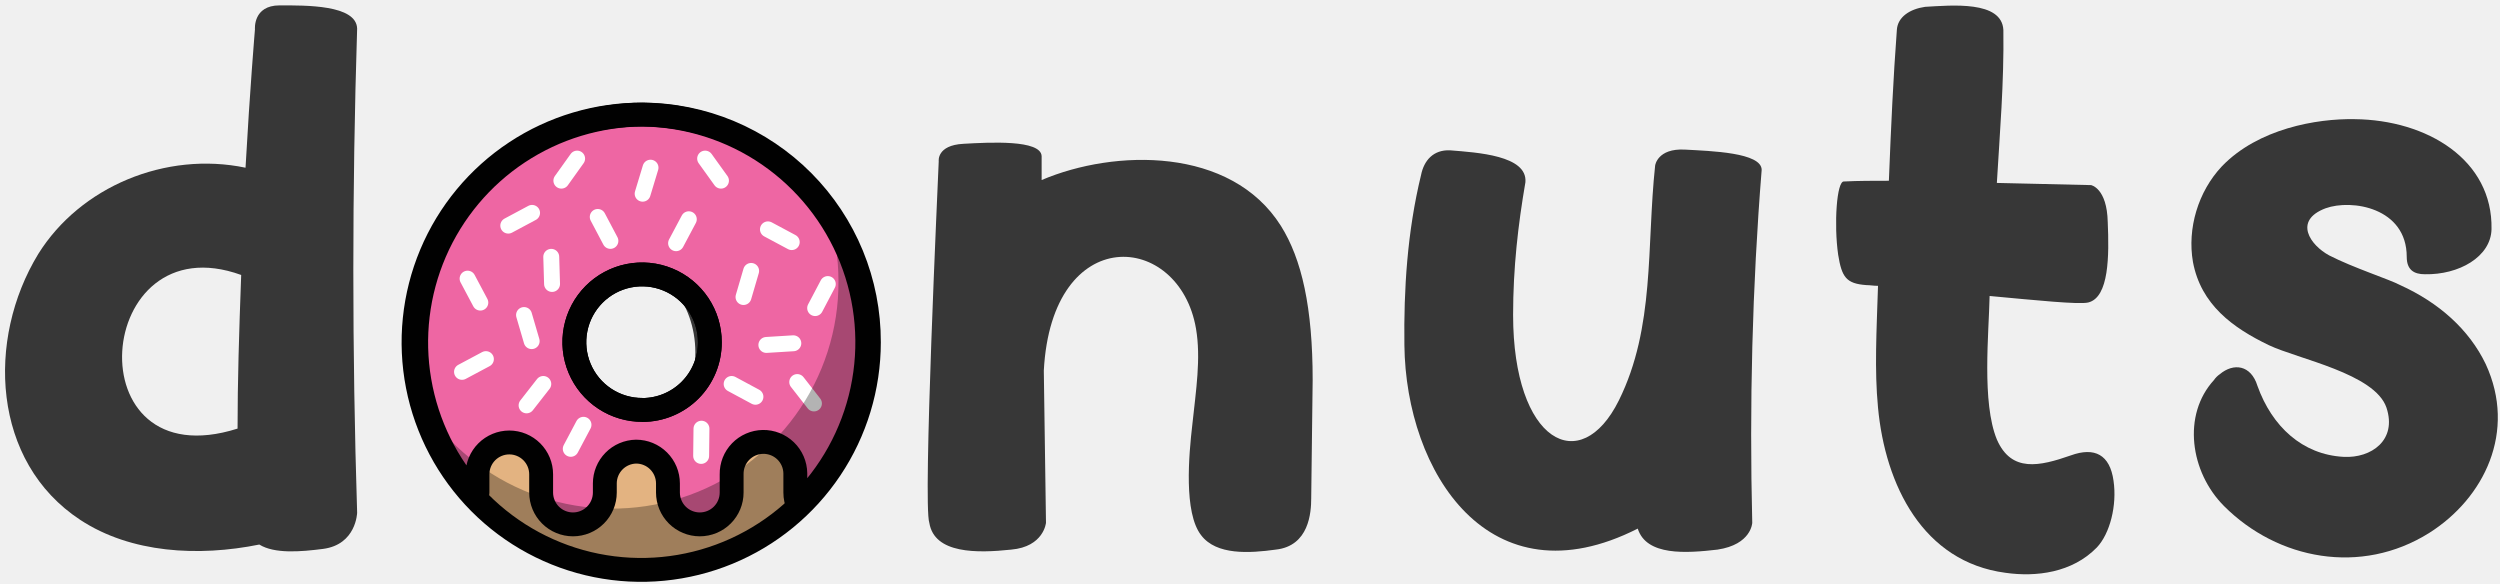
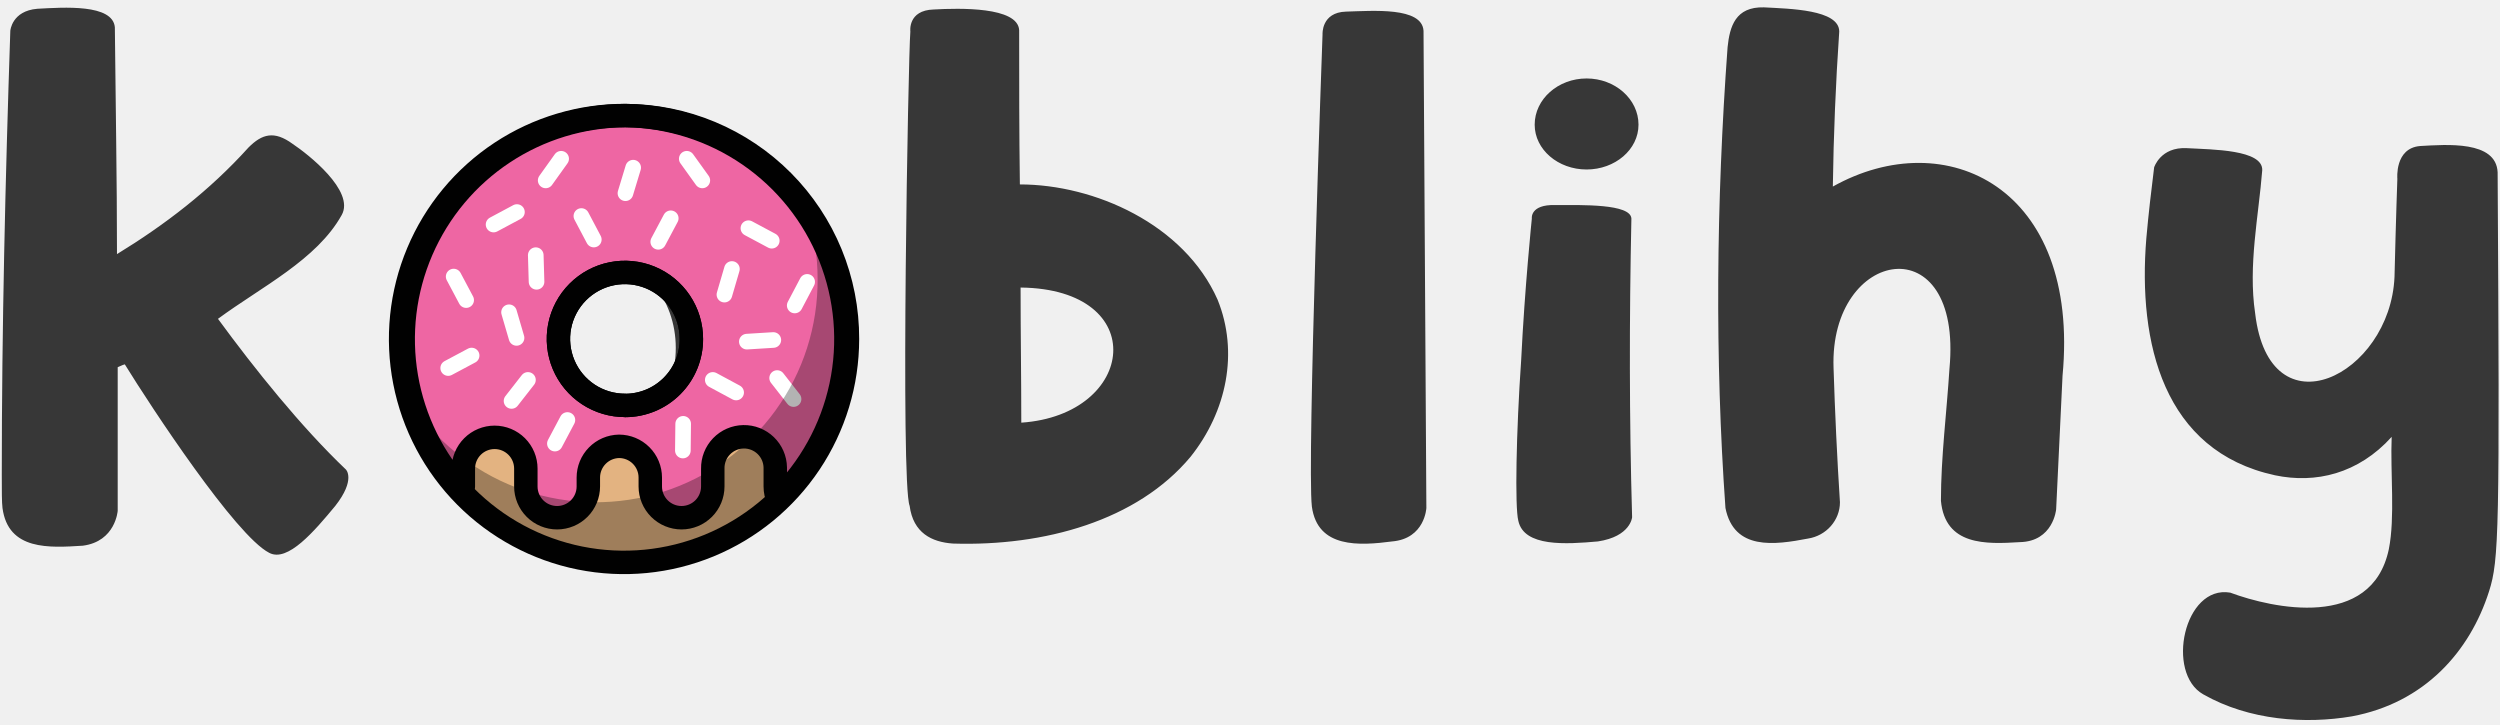
- <svg xmlns="http://www.w3.org/2000/svg" width="274" height="64" viewBox="0 0 274 64" fill="none">
-   <path d="M39.142 3.132C39.062 0.511 33.503 0.59 30.643 0.59C27.705 0.59 27.943 3.211 27.943 3.211C27.943 3.211 27.387 9.804 26.91 18.381C18.174 16.555 8.802 20.447 4.195 27.833C-1.523 37.205 -0.888 50.628 8.802 56.982C14.361 60.635 21.748 61.032 28.42 59.682C30.087 60.715 32.947 60.477 35.409 60.159C39.062 59.682 39.142 56.188 39.142 56.188C38.586 38.476 38.586 20.764 39.142 3.132ZM26.434 30.136C26.196 36.57 26.037 41.812 26.037 46.974C8.007 52.693 10.231 24.259 26.434 30.136Z" fill="#373737" />
-   <path d="M67.632 60.556C78.593 60.556 87.568 50.628 87.568 38.635C87.568 26.642 78.593 16.793 67.632 16.793C56.672 16.793 47.697 26.642 47.697 38.635C47.697 50.628 56.672 60.556 67.632 60.556ZM67.632 28.548C72.398 28.548 76.21 33.075 76.21 38.635C76.21 44.194 72.398 48.722 67.632 48.722C62.867 48.722 59.134 44.194 59.134 38.635C59.134 33.075 62.867 28.548 67.632 28.548Z" fill="#373737" />
-   <path d="M114.163 19.732V17.111C114.084 15.284 108.445 15.602 105.586 15.761C102.647 15.919 102.885 17.667 102.885 17.667C102.806 19.732 101.138 55.314 101.853 57.3C102.409 60.715 107.095 60.635 110.828 60.238C114.402 59.921 114.64 57.3 114.64 57.3L114.402 40.62C115.275 24.259 129.254 25.371 131.081 36.014C131.637 39.27 131.081 42.765 130.684 46.498C130.287 49.913 129.731 56.188 131.637 58.65C133.305 60.874 136.958 60.635 139.818 60.238C143.471 59.841 143.709 56.188 143.709 54.599L143.868 41.653C143.868 33.711 142.677 28.389 140.374 24.735C134.893 16.078 122.185 16.317 114.163 19.732Z" fill="#373737" />
-   <path d="M193.079 18.62C193.079 16.714 187.519 16.555 184.66 16.396C181.641 16.237 181.403 18.143 181.403 18.143C180.45 27.039 181.403 35.855 177.432 43.877C173.222 52.375 165.836 48.483 165.836 34.505C165.836 29.342 166.392 24.577 167.186 19.97C167.424 17.031 161.865 16.714 158.926 16.475C157.099 16.396 156.067 17.587 155.749 19.176C154.24 25.371 153.843 31.725 153.922 37.84C154.081 51.74 163.215 66.195 179.497 57.935C180.45 60.953 184.818 60.635 188.234 60.238C191.967 59.682 192.046 57.3 192.046 57.3C191.728 44.353 192.046 31.487 193.079 18.62Z" fill="#373737" />
-   <path d="M218.856 48.166C217.188 44.115 217.982 36.49 218.061 32.44C223.224 32.916 227.831 33.393 228.863 33.154C231.166 32.599 231.166 27.992 231.008 24.338C230.928 20.605 229.181 20.288 229.181 20.288C225.686 20.208 222.271 20.129 218.856 20.049C219.173 14.649 219.65 9.089 219.57 3.291C219.412 0.034 213.852 0.59 210.993 0.749C209.325 0.988 207.974 1.861 207.895 3.291C207.498 8.612 207.26 13.775 207.021 19.811C205.353 19.811 203.685 19.811 202.097 19.891C201.303 19.811 200.985 24.577 201.462 27.913C201.859 30.375 202.335 31.09 204.559 31.248C204.956 31.248 205.353 31.328 205.83 31.328C205.671 36.331 205.433 40.541 205.83 44.671C206.624 53.169 210.754 61.589 219.809 62.78C223.145 63.256 227.116 62.78 229.816 60C231.246 58.491 232.04 55.393 231.643 52.693C231.246 49.834 229.578 48.96 226.957 49.913C223.542 51.105 220.444 51.819 218.856 48.166Z" fill="#373737" />
-   <path d="M263.778 28.151C263.778 29.58 264.572 30.057 265.763 30.057C269.496 30.136 272.991 28.151 273.07 25.133C273.229 17.508 266.002 13.139 258.059 13.06C253.929 12.981 247.496 14.093 243.524 18.223C240.903 21.003 239.712 25.053 240.347 28.707C241.221 33.393 244.716 35.934 248.687 37.84C251.864 39.35 260.283 40.938 261.554 44.671C262.745 48.245 259.886 50.231 256.868 50.072C252.34 49.834 249.005 46.736 247.416 42.288C246.701 39.985 244.795 39.747 243.286 41.017C243.048 41.176 242.81 41.415 242.651 41.653C239.156 45.465 240.03 51.74 243.763 55.473C249.64 61.35 258.774 63.098 266.24 58.411C272.276 54.599 275.85 47.292 272.435 39.906C270.608 36.093 267.272 33.154 263.063 31.248C261.871 30.613 257.9 29.342 255.279 27.992C253.214 26.88 251.308 24.18 254.882 22.829C257.741 21.797 263.778 22.75 263.778 28.151Z" fill="#373737" />
-   <path d="M70.425 12.557C65.483 12.528 60.645 13.966 56.522 16.69C52.399 19.414 49.178 23.301 47.266 27.858C45.355 32.414 44.839 37.436 45.785 42.286C46.731 47.136 49.096 51.596 52.58 55.101C56.063 58.605 60.509 60.997 65.354 61.971C70.198 62.946 75.223 62.461 79.791 60.577C84.359 58.693 88.265 55.495 91.013 51.388C93.761 47.282 95.229 42.451 95.229 37.51C95.239 34.243 94.606 31.005 93.365 27.983C92.124 24.961 90.299 22.212 87.996 19.895C85.692 17.578 82.955 15.737 79.94 14.478C76.925 13.219 73.692 12.566 70.425 12.557V12.557ZM70.425 44.926C68.954 44.936 67.513 44.509 66.285 43.7C65.057 42.89 64.097 41.733 63.527 40.377C62.957 39.021 62.803 37.526 63.085 36.082C63.366 34.638 64.07 33.31 65.107 32.267C66.144 31.224 67.468 30.512 68.91 30.222C70.352 29.932 71.848 30.078 73.207 30.639C74.567 31.201 75.729 32.154 76.546 33.377C77.363 34.6 77.799 36.039 77.797 37.51C77.8 38.481 77.612 39.444 77.244 40.343C76.875 41.242 76.333 42.06 75.649 42.749C74.964 43.438 74.15 43.986 73.254 44.361C72.358 44.736 71.396 44.931 70.425 44.934V44.926Z" fill="#E3B381" />
-   <path d="M70.425 12.557C65.578 12.589 60.846 14.031 56.805 16.706C52.763 19.38 49.587 23.173 47.663 27.621C45.74 32.069 45.152 36.981 45.971 41.758C46.79 46.535 48.981 50.97 52.277 54.523C52.277 54.34 52.277 54.165 52.33 53.982V51.984C52.33 51.526 52.42 51.072 52.595 50.648C52.771 50.225 53.028 49.84 53.352 49.516C53.676 49.192 54.061 48.935 54.484 48.76C54.907 48.584 55.361 48.494 55.82 48.494C56.278 48.494 56.732 48.584 57.155 48.76C57.578 48.935 57.963 49.192 58.287 49.516C58.611 49.84 58.868 50.225 59.044 50.648C59.219 51.072 59.309 51.526 59.309 51.984V53.982C59.309 54.908 59.677 55.795 60.332 56.45C60.986 57.104 61.874 57.472 62.799 57.472C63.725 57.472 64.613 57.104 65.267 56.45C65.921 55.795 66.289 54.908 66.289 53.982V52.987C66.289 52.072 66.648 51.194 67.29 50.541C67.931 49.888 68.803 49.514 69.718 49.498C70.644 49.498 71.531 49.865 72.186 50.52C72.84 51.174 73.208 52.062 73.208 52.987V53.982C73.208 54.908 73.576 55.795 74.23 56.45C74.885 57.104 75.772 57.472 76.698 57.472C77.623 57.472 78.511 57.104 79.165 56.45C79.82 55.795 80.188 54.908 80.188 53.982V51.984C80.171 51.059 80.523 50.164 81.166 49.498C81.81 48.833 82.691 48.449 83.616 48.433C84.542 48.417 85.436 48.769 86.102 49.412C86.768 50.055 87.151 50.936 87.167 51.862V53.982C87.166 54.485 87.273 54.982 87.481 55.439C91.026 51.997 93.47 47.581 94.504 42.749C95.537 37.917 95.114 32.887 93.288 28.296C91.462 23.705 88.315 19.759 84.245 16.957C80.175 14.155 75.365 12.624 70.425 12.557V12.557ZM70.425 44.926C68.954 44.936 67.513 44.509 66.285 43.699C65.057 42.889 64.097 41.733 63.527 40.377C62.957 39.021 62.803 37.526 63.085 36.082C63.366 34.638 64.07 33.31 65.107 32.267C66.144 31.224 67.468 30.512 68.91 30.222C70.352 29.932 71.848 30.078 73.207 30.639C74.567 31.201 75.729 32.154 76.546 33.377C77.363 34.6 77.799 36.039 77.797 37.51C77.8 38.481 77.612 39.444 77.244 40.343C76.875 41.242 76.333 42.06 75.649 42.749C74.964 43.438 74.15 43.986 73.254 44.361C72.358 44.736 71.396 44.931 70.425 44.934V44.926Z" fill="#EE66A3" />
-   <path d="M63.951 46.557L62.555 49.192" stroke="white" stroke-width="1.745" stroke-linecap="round" stroke-linejoin="round" />
-   <path d="M82.325 29.693L81.487 32.554" stroke="white" stroke-width="1.745" stroke-linecap="round" stroke-linejoin="round" />
-   <path d="M76.881 46.985L76.846 49.969" stroke="white" stroke-width="1.745" stroke-linecap="round" stroke-linejoin="round" />
-   <path d="M87.377 41.872L89.209 44.219" stroke="white" stroke-width="1.745" stroke-linecap="round" stroke-linejoin="round" />
-   <path d="M86.949 37.623L83.992 37.806" stroke="white" stroke-width="1.745" stroke-linecap="round" stroke-linejoin="round" />
-   <path d="M75.494 24.03L74.098 26.656" stroke="white" stroke-width="1.745" stroke-linecap="round" stroke-linejoin="round" />
-   <path d="M90.727 31.132L89.34 33.767" stroke="white" stroke-width="1.745" stroke-linecap="round" stroke-linejoin="round" />
-   <path d="M84.166 25.138L86.775 26.534" stroke="white" stroke-width="1.745" stroke-linecap="round" stroke-linejoin="round" />
-   <path d="M80.188 42.082L82.796 43.486" stroke="white" stroke-width="1.745" stroke-linecap="round" stroke-linejoin="round" />
-   <path d="M77.282 17.382L79.019 19.799" stroke="white" stroke-width="1.745" stroke-linecap="round" stroke-linejoin="round" />
-   <path d="M71.297 18.377L70.433 21.23" stroke="white" stroke-width="1.745" stroke-linecap="round" stroke-linejoin="round" />
-   <path d="M57.434 34.526L58.271 37.388" stroke="white" stroke-width="1.745" stroke-linecap="round" stroke-linejoin="round" />
-   <path d="M59.545 42.082L57.713 44.428" stroke="white" stroke-width="1.745" stroke-linecap="round" stroke-linejoin="round" />
-   <path d="M60.417 28.148L60.505 31.123" stroke="white" stroke-width="1.745" stroke-linecap="round" stroke-linejoin="round" />
-   <path d="M65.513 23.777L66.9 26.403" stroke="white" stroke-width="1.745" stroke-linecap="round" stroke-linejoin="round" />
-   <path d="M51.248 30.539L52.644 33.165" stroke="white" stroke-width="1.745" stroke-linecap="round" stroke-linejoin="round" />
-   <path d="M58.315 23.332L55.706 24.728" stroke="white" stroke-width="1.745" stroke-linecap="round" stroke-linejoin="round" />
-   <path d="M53.255 39.359L50.637 40.755" stroke="white" stroke-width="1.745" stroke-linecap="round" stroke-linejoin="round" />
-   <path d="M63.253 17.382L61.526 19.799" stroke="white" stroke-width="1.745" stroke-linecap="round" stroke-linejoin="round" />
-   <path opacity="0.3" d="M90.701 23.149C91.49 25.623 91.893 28.204 91.896 30.801C91.931 36.085 90.276 41.242 87.172 45.52C84.069 49.797 79.679 52.969 74.644 54.574C69.609 56.179 64.192 56.132 59.186 54.44C54.179 52.748 49.845 49.5 46.816 45.17C47.928 48.561 49.759 51.673 52.184 54.292C54.608 56.912 57.569 58.978 60.864 60.349C64.159 61.72 67.711 62.365 71.278 62.239C74.845 62.112 78.343 61.218 81.533 59.618C84.723 58.017 87.53 55.747 89.763 52.963C91.997 50.179 93.603 46.946 94.473 43.484C95.343 40.023 95.457 36.414 94.806 32.905C94.155 29.396 92.755 26.068 90.701 23.149V23.149Z" fill="#010101" />
-   <path d="M70.425 12.557C65.578 12.589 60.846 14.031 56.805 16.706C52.763 19.38 49.587 23.173 47.663 27.621C45.74 32.069 45.152 36.981 45.971 41.758C46.79 46.535 48.981 50.97 52.277 54.523C52.277 54.34 52.277 54.165 52.33 53.982V51.984C52.33 51.526 52.42 51.072 52.595 50.648C52.771 50.225 53.028 49.84 53.352 49.516C53.676 49.192 54.061 48.935 54.484 48.76C54.907 48.584 55.361 48.494 55.82 48.494C56.278 48.494 56.732 48.584 57.155 48.76C57.578 48.935 57.963 49.192 58.287 49.516C58.611 49.84 58.868 50.225 59.044 50.648C59.219 51.072 59.309 51.526 59.309 51.984V53.982C59.309 54.908 59.677 55.795 60.332 56.45C60.986 57.104 61.874 57.472 62.799 57.472C63.725 57.472 64.613 57.104 65.267 56.45C65.921 55.795 66.289 54.908 66.289 53.982V52.987C66.289 52.072 66.648 51.194 67.29 50.541C67.931 49.888 68.803 49.514 69.718 49.498C70.644 49.498 71.531 49.865 72.186 50.52C72.84 51.174 73.208 52.062 73.208 52.987V53.982C73.208 54.908 73.576 55.795 74.23 56.45C74.885 57.104 75.772 57.472 76.698 57.472C77.623 57.472 78.511 57.104 79.165 56.45C79.82 55.795 80.188 54.908 80.188 53.982V51.984C80.171 51.059 80.523 50.164 81.166 49.498C81.81 48.833 82.691 48.449 83.616 48.433C84.542 48.417 85.436 48.769 86.102 49.412C86.768 50.055 87.151 50.936 87.167 51.862V53.982C87.166 54.485 87.273 54.982 87.481 55.439C91.026 51.997 93.47 47.581 94.504 42.749C95.537 37.917 95.114 32.887 93.288 28.296C91.462 23.705 88.315 19.759 84.245 16.957C80.175 14.155 75.365 12.624 70.425 12.557V12.557ZM70.425 44.926C68.954 44.936 67.513 44.509 66.285 43.699C65.057 42.889 64.097 41.733 63.527 40.377C62.957 39.021 62.803 37.526 63.085 36.082C63.366 34.638 64.07 33.31 65.107 32.267C66.144 31.224 67.468 30.512 68.91 30.222C70.352 29.932 71.848 30.078 73.207 30.639C74.567 31.201 75.729 32.154 76.546 33.377C77.363 34.6 77.799 36.039 77.797 37.51C77.8 38.481 77.612 39.444 77.244 40.343C76.875 41.242 76.333 42.06 75.649 42.749C74.964 43.438 74.15 43.986 73.254 44.361C72.358 44.736 71.396 44.931 70.425 44.934V44.926Z" stroke="#010101" stroke-width="2.617" stroke-linecap="round" stroke-linejoin="round" />
-   <path d="M70.425 12.557C65.483 12.528 60.645 13.966 56.522 16.69C52.399 19.414 49.178 23.301 47.266 27.858C45.355 32.414 44.839 37.436 45.785 42.286C46.731 47.136 49.096 51.596 52.58 55.101C56.063 58.605 60.509 60.997 65.354 61.971C70.198 62.946 75.223 62.461 79.791 60.577C84.359 58.693 88.265 55.495 91.013 51.388C93.761 47.282 95.229 42.451 95.229 37.51C95.239 34.243 94.606 31.005 93.365 27.983C92.124 24.961 90.299 22.212 87.996 19.895C85.692 17.578 82.955 15.737 79.94 14.478C76.925 13.219 73.692 12.566 70.425 12.557V12.557ZM70.425 44.926C68.954 44.936 67.513 44.509 66.285 43.7C65.057 42.89 64.097 41.733 63.527 40.377C62.957 39.021 62.803 37.526 63.085 36.082C63.366 34.638 64.07 33.31 65.107 32.267C66.144 31.224 67.468 30.512 68.91 30.222C70.352 29.932 71.848 30.078 73.207 30.639C74.567 31.201 75.729 32.154 76.546 33.377C77.363 34.6 77.799 36.039 77.797 37.51C77.8 38.481 77.612 39.444 77.244 40.343C76.875 41.242 76.333 42.06 75.649 42.749C74.964 43.438 74.15 43.986 73.254 44.361C72.358 44.736 71.396 44.931 70.425 44.934V44.926Z" stroke="#010101" stroke-width="2.617" stroke-linecap="round" stroke-linejoin="round" />
+ <svg xmlns="http://www.w3.org/2000/svg" width="649" height="188" viewBox="0 0 649 188" fill="none">
+   <path d="M88.708 55.815C92.215 49.538 79.846 39.938 75.969 37.354C71.169 33.846 68.031 34.769 64.523 38.277C54.369 49.538 42.739 58.4 30.369 65.969C30.369 46.4 30 26.646 29.815 7.077C29.262 0.985 16.523 1.908 9.692 2.277C3.046 2.831 2.677 8 2.677 8C1.385 46.585 0.462 84.985 0.462 123.2C0.462 127.446 0.462 130.4 0.646 131.877C2.123 142.954 12.831 142.215 21.508 141.662C30 140.554 30.554 132.615 30.554 132.615C30.554 120.246 30.554 107.692 30.554 95.323C31.108 95.138 31.662 94.769 32.4 94.585C39.231 105.662 61.2 139.077 69.877 143.508C74.677 146.092 81.692 137.785 87.046 131.323C92.4 124.492 89.815 121.908 89.815 121.908C78.185 110.831 66.185 95.877 56.585 82.769C67.846 74.462 82.246 67.446 88.708 55.815ZM155.494 141.292C180.971 141.292 201.832 118.215 201.832 90.338C201.832 62.462 180.971 39.569 155.494 39.569C130.017 39.569 109.155 62.462 109.155 90.338C109.155 118.215 130.017 141.292 155.494 141.292ZM155.494 66.892C166.571 66.892 175.432 77.415 175.432 90.338C175.432 103.262 166.571 113.785 155.494 113.785C144.417 113.785 135.74 103.262 135.74 90.338C135.74 77.415 144.417 66.892 155.494 66.892ZM264.759 47.877C264.574 34.585 264.574 21.108 264.574 7.815C264.205 1.723 249.066 2.092 242.42 2.462C235.589 2.646 236.328 8.185 236.328 8.185C235.774 14.461 233.743 125.415 236.143 131.323C237.066 138.338 241.866 140.738 247.405 141.108C271.036 141.846 295.22 135.2 309.066 118.585C318.482 106.769 321.62 91.446 316.082 77.785C307.405 58.215 284.143 47.877 264.759 47.877ZM265.128 109.723C265.128 98.092 264.943 86.277 264.943 74.646C298.913 75.015 295.036 107.692 265.128 109.723ZM369.547 8C369.177 1.723 356.254 2.831 349.424 3.015C342.962 3.2 343.331 8.923 343.331 8.923C343.331 8.923 339.27 120.431 340.562 131.508C342.039 142.4 352.931 141.662 361.424 140.554C369.916 139.815 370.285 131.877 370.285 131.877L369.547 8ZM423.511 56.739C423.326 52.861 410.587 53.231 403.757 53.231C397.111 53.046 397.664 56.739 397.664 56.739C397.664 56.739 395.818 74.646 394.895 93.477C393.603 112.123 393.234 131.692 394.157 135.2C395.634 142.031 406.526 141.292 414.834 140.554C423.326 139.262 423.695 134.277 423.695 134.277C422.957 108.615 422.957 82.769 423.511 56.739ZM425.357 32.369C425.357 25.723 419.264 20.369 411.88 20.369C404.495 20.369 398.403 25.723 398.403 32.369C398.403 38.831 404.495 44 411.88 44C419.264 44 425.357 38.831 425.357 32.369ZM475.804 48.431C475.989 35.139 476.543 21.662 477.466 8.185C477.466 2.462 464.543 2.277 457.897 1.908C450.512 1.723 449.035 6.892 448.481 12.246C445.527 52.492 445.158 93.108 447.927 131.877C450.143 142.954 460.666 141.477 469.343 139.815C474.143 139.077 477.65 135.015 477.65 130.4C476.912 118.954 476.358 107.138 475.989 95.508C474.881 64.308 509.589 58.215 506.081 95.692C505.343 107.323 503.866 118.585 503.866 130.031C504.974 141.662 515.497 141.292 524.358 140.738C533.035 140.554 533.774 132.246 533.774 132.246L535.435 97.538C540.05 48.615 505.158 32 475.804 48.431ZM628.261 37.908C621.614 38.462 622.353 46.4 622.353 46.4C622.353 46.4 621.984 56.554 621.614 71.877C620.507 97.538 589.122 113.046 585.43 81.292C583.584 68.923 586.353 56 587.276 44.185C587.461 38.831 574.353 38.831 567.707 38.462C560.876 38.092 559.214 43.446 559.214 43.446C558.476 49.354 557.738 55.631 557.184 61.908C554.968 89.046 561.614 117.108 590.599 123.385C601.122 125.6 612.199 123.015 620.876 113.415C620.507 122.831 621.799 134.277 620.138 142.585C615.707 163.631 589.861 157.908 578.968 153.846C566.968 151.815 562.168 174.708 571.953 180.246C583.953 187.077 598.538 188 610.538 185.969C629.368 182.462 641.184 169.169 646.168 153.477C648.753 145.354 648.938 137.969 648.384 44.739C648.014 36.431 635.091 37.538 628.261 37.908Z" fill="#373737" />
+   <path d="M162.345 30.001C150.859 29.933 139.612 33.276 130.028 39.608C120.445 45.939 112.957 54.974 108.515 65.565C104.072 76.157 102.874 87.83 105.073 99.103C107.272 110.377 112.768 120.744 120.866 128.89C128.963 137.036 139.297 142.594 150.557 144.86C161.817 147.126 173.497 145.998 184.115 141.618C194.733 137.238 203.812 129.805 210.201 120.259C216.589 110.714 220 99.487 220 88.001C220.024 80.406 218.551 72.882 215.667 65.857C212.782 58.831 208.541 52.443 203.187 47.057C197.833 41.671 191.471 37.393 184.463 34.466C177.455 31.54 169.939 30.022 162.345 30.001V30.001ZM162.345 105.239C158.925 105.263 155.576 104.271 152.722 102.388C149.867 100.506 147.636 97.817 146.312 94.665C144.988 91.513 144.63 88.038 145.283 84.681C145.937 81.325 147.573 78.239 149.984 75.814C152.394 73.389 155.471 71.735 158.824 71.061C162.176 70.388 165.653 70.725 168.813 72.031C171.973 73.337 174.674 75.552 176.574 78.395C178.473 81.238 179.485 84.582 179.481 88.001C179.489 90.259 179.052 92.497 178.195 94.587C177.338 96.676 176.078 98.576 174.487 100.179C172.896 101.782 171.005 103.055 168.921 103.927C166.838 104.798 164.603 105.251 162.345 105.259V105.239Z" fill="#E3B381" />
+   <path d="M162.345 30.001C151.08 30.076 140.08 33.426 130.686 39.643C121.292 45.86 113.909 54.676 109.438 65.016C104.967 75.355 103.6 86.772 105.504 97.875C107.409 108.978 112.502 119.287 120.163 127.546C120.163 127.12 120.163 126.715 120.285 126.289V121.645C120.285 120.58 120.494 119.525 120.902 118.541C121.31 117.556 121.907 116.662 122.661 115.909C123.414 115.156 124.308 114.558 125.292 114.15C126.276 113.743 127.331 113.533 128.396 113.533C129.462 113.533 130.517 113.743 131.501 114.15C132.485 114.558 133.379 115.156 134.132 115.909C134.886 116.662 135.483 117.556 135.891 118.541C136.299 119.525 136.508 120.58 136.508 121.645V126.289C136.508 128.44 137.363 130.504 138.884 132.025C140.406 133.546 142.469 134.401 144.62 134.401C146.772 134.401 148.835 133.546 150.356 132.025C151.877 130.504 152.732 128.44 152.732 126.289V123.977C152.732 121.85 153.567 119.808 155.058 118.291C156.548 116.773 158.575 115.902 160.702 115.865C162.853 115.865 164.917 116.72 166.438 118.241C167.959 119.762 168.814 121.826 168.814 123.977V126.289C168.814 128.44 169.669 130.504 171.19 132.025C172.711 133.546 174.774 134.401 176.926 134.401C179.077 134.401 181.14 133.546 182.662 132.025C184.183 130.504 185.038 128.44 185.038 126.289V121.645C185 119.493 185.819 117.415 187.313 115.867C188.808 114.319 190.856 113.429 193.008 113.391C195.159 113.353 197.237 114.172 198.785 115.667C200.333 117.161 201.224 119.21 201.261 121.361V126.289C201.258 127.457 201.507 128.612 201.991 129.676C210.231 121.675 215.912 111.409 218.314 100.178C220.717 88.948 219.734 77.256 215.489 66.585C211.244 55.913 203.929 46.74 194.468 40.228C185.008 33.716 173.829 30.157 162.345 30.001V30.001ZM162.345 105.239C158.925 105.263 155.576 104.271 152.722 102.388C149.867 100.506 147.636 97.817 146.312 94.665C144.988 91.513 144.63 88.038 145.283 84.681C145.937 81.325 147.573 78.239 149.984 75.814C152.395 73.389 155.471 71.735 158.824 71.061C162.176 70.388 165.653 70.725 168.813 72.031C171.973 73.337 174.674 75.552 176.574 78.395C178.473 81.238 179.485 84.582 179.481 88.001C179.489 90.259 179.052 92.497 178.195 94.587C177.338 96.676 176.078 98.576 174.487 100.179C172.896 101.782 171.005 103.055 168.921 103.927C166.838 104.798 164.603 105.251 162.345 105.259V105.239Z" fill="#EE66A3" />
+   <path d="M147.297 109.031L144.052 115.155" stroke="white" stroke-width="4.056" stroke-linecap="round" stroke-linejoin="round" />
+   <path d="M190.006 69.83L188.059 76.482" stroke="white" stroke-width="4.056" stroke-linecap="round" stroke-linejoin="round" />
+   <path d="M177.352 110.025L177.271 116.96" stroke="white" stroke-width="4.056" stroke-linecap="round" stroke-linejoin="round" />
+   <path d="M201.748 98.141L206.007 103.596" stroke="white" stroke-width="4.056" stroke-linecap="round" stroke-linejoin="round" />
+   <path d="M200.754 88.264L193.88 88.69" stroke="white" stroke-width="4.056" stroke-linecap="round" stroke-linejoin="round" />
+   <path d="M174.127 56.669L170.883 62.773" stroke="white" stroke-width="4.056" stroke-linecap="round" stroke-linejoin="round" />
+   <path d="M209.536 73.177L206.311 79.301" stroke="white" stroke-width="4.056" stroke-linecap="round" stroke-linejoin="round" />
+   <path d="M194.285 59.244L200.349 62.489" stroke="white" stroke-width="4.056" stroke-linecap="round" stroke-linejoin="round" />
+   <path d="M185.038 98.627L191.101 101.892" stroke="white" stroke-width="4.056" stroke-linecap="round" stroke-linejoin="round" />
+   <path d="M178.285 41.216L182.32 46.833" stroke="white" stroke-width="4.056" stroke-linecap="round" stroke-linejoin="round" />
+   <path d="M164.373 43.528L162.365 50.159" stroke="white" stroke-width="4.056" stroke-linecap="round" stroke-linejoin="round" />
+   <path d="M132.148 81.065L134.095 87.717" stroke="white" stroke-width="4.056" stroke-linecap="round" stroke-linejoin="round" />
+   <path d="M137.056 98.627L132.797 104.083" stroke="white" stroke-width="4.056" stroke-linecap="round" stroke-linejoin="round" />
+   <path d="M139.084 66.241L139.287 73.156" stroke="white" stroke-width="4.056" stroke-linecap="round" stroke-linejoin="round" />
+   <path d="M150.927 56.081L154.152 62.185" stroke="white" stroke-width="4.056" stroke-linecap="round" stroke-linejoin="round" />
+   <path d="M117.77 71.797L121.015 77.902" stroke="white" stroke-width="4.056" stroke-linecap="round" stroke-linejoin="round" />
+   <path d="M134.196 55.046L128.133 58.291" stroke="white" stroke-width="4.056" stroke-linecap="round" stroke-linejoin="round" />
+   <path d="M122.434 92.3L116.35 95.545" stroke="white" stroke-width="4.056" stroke-linecap="round" stroke-linejoin="round" />
+   <path d="M145.675 41.216L141.659 46.833" stroke="white" stroke-width="4.056" stroke-linecap="round" stroke-linejoin="round" />
+   <path opacity="0.3" d="M209.475 54.62C211.308 60.371 212.245 66.37 212.253 72.406C212.335 84.689 208.488 96.677 201.273 106.619C194.059 116.56 183.855 123.935 172.151 127.665C160.448 131.396 147.858 131.287 136.221 127.354C124.584 123.422 114.509 115.871 107.468 105.806C110.054 113.689 114.31 120.922 119.945 127.01C125.58 133.099 132.462 137.901 140.121 141.088C147.781 144.276 156.037 145.774 164.328 145.481C172.619 145.187 180.75 143.109 188.165 139.389C195.58 135.668 202.105 130.392 207.296 123.92C212.487 117.448 216.221 109.933 218.243 101.888C220.266 93.842 220.53 85.454 219.016 77.297C217.503 69.14 214.249 61.406 209.475 54.62V54.62Z" fill="#010101" />
+   <path d="M162.345 30.001C151.08 30.076 140.08 33.426 130.686 39.643C121.292 45.86 113.909 54.676 109.438 65.016C104.967 75.355 103.6 86.772 105.504 97.875C107.409 108.978 112.502 119.287 120.163 127.546C120.163 127.12 120.163 126.715 120.285 126.289V121.645C120.285 120.58 120.494 119.525 120.902 118.541C121.31 117.556 121.907 116.662 122.661 115.909C123.414 115.156 124.308 114.558 125.292 114.15C126.276 113.743 127.331 113.533 128.396 113.533C129.462 113.533 130.517 113.743 131.501 114.15C132.485 114.558 133.379 115.156 134.132 115.909C134.886 116.662 135.483 117.556 135.891 118.541C136.299 119.525 136.508 120.58 136.508 121.645V126.289C136.508 128.44 137.363 130.504 138.884 132.025C140.406 133.546 142.469 134.401 144.62 134.401C146.772 134.401 148.835 133.546 150.356 132.025C151.877 130.504 152.732 128.44 152.732 126.289V123.977C152.732 121.85 153.567 119.808 155.058 118.291C156.548 116.773 158.575 115.902 160.702 115.865C162.853 115.865 164.917 116.72 166.438 118.241C167.959 119.762 168.814 121.826 168.814 123.977V126.289C168.814 128.44 169.669 130.504 171.19 132.025C172.711 133.546 174.774 134.401 176.926 134.401C179.077 134.401 181.14 133.546 182.662 132.025C184.183 130.504 185.038 128.44 185.038 126.289V121.645C185 119.493 185.819 117.415 187.313 115.867C188.808 114.319 190.856 113.429 193.008 113.391C195.159 113.353 197.237 114.172 198.785 115.667C200.333 117.161 201.224 119.21 201.261 121.361V126.289C201.258 127.457 201.507 128.612 201.991 129.676C210.231 121.675 215.912 111.409 218.314 100.178C220.717 88.948 219.734 77.256 215.489 66.585C211.244 55.913 203.929 46.74 194.468 40.228C185.008 33.716 173.829 30.157 162.345 30.001V30.001ZM162.345 105.239C158.925 105.263 155.576 104.271 152.722 102.388C149.867 100.506 147.636 97.817 146.312 94.665C144.988 91.513 144.63 88.038 145.283 84.681C145.937 81.325 147.573 78.239 149.984 75.814C152.395 73.389 155.471 71.735 158.824 71.061C162.176 70.388 165.653 70.725 168.813 72.031C171.973 73.337 174.674 75.552 176.574 78.395C178.473 81.238 179.485 84.582 179.481 88.001C179.489 90.259 179.052 92.497 178.195 94.587C177.338 96.676 176.078 98.576 174.487 100.179C172.896 101.782 171.005 103.055 168.921 103.927C166.838 104.798 164.603 105.251 162.345 105.259V105.239Z" stroke="#010101" stroke-width="6.084" stroke-linecap="round" stroke-linejoin="round" />
+   <path d="M162.345 30.001C150.859 29.933 139.612 33.276 130.028 39.608C120.445 45.939 112.957 54.974 108.515 65.565C104.072 76.157 102.874 87.83 105.073 99.103C107.272 110.377 112.768 120.744 120.866 128.89C128.963 137.036 139.297 142.594 150.557 144.86C161.817 147.126 173.497 145.998 184.115 141.618C194.733 137.238 203.812 129.805 210.201 120.259C216.589 110.714 220 99.487 220 88.001C220.024 80.406 218.551 72.882 215.667 65.857C212.782 58.831 208.541 52.443 203.187 47.057C197.833 41.671 191.471 37.393 184.463 34.466C177.455 31.54 169.939 30.022 162.345 30.001V30.001ZM162.345 105.239C158.925 105.263 155.576 104.271 152.722 102.388C149.867 100.506 147.636 97.817 146.312 94.665C144.988 91.513 144.63 88.038 145.283 84.681C145.937 81.325 147.573 78.239 149.984 75.814C152.394 73.389 155.471 71.735 158.824 71.061C162.176 70.388 165.653 70.725 168.813 72.031C171.973 73.337 174.674 75.552 176.574 78.395C178.473 81.238 179.485 84.582 179.481 88.001C179.489 90.259 179.052 92.497 178.195 94.587C177.338 96.676 176.078 98.576 174.487 100.179C172.896 101.782 171.005 103.055 168.921 103.927C166.838 104.798 164.603 105.251 162.345 105.259V105.239Z" stroke="#010101" stroke-width="6.084" stroke-linecap="round" stroke-linejoin="round" />
</svg>
